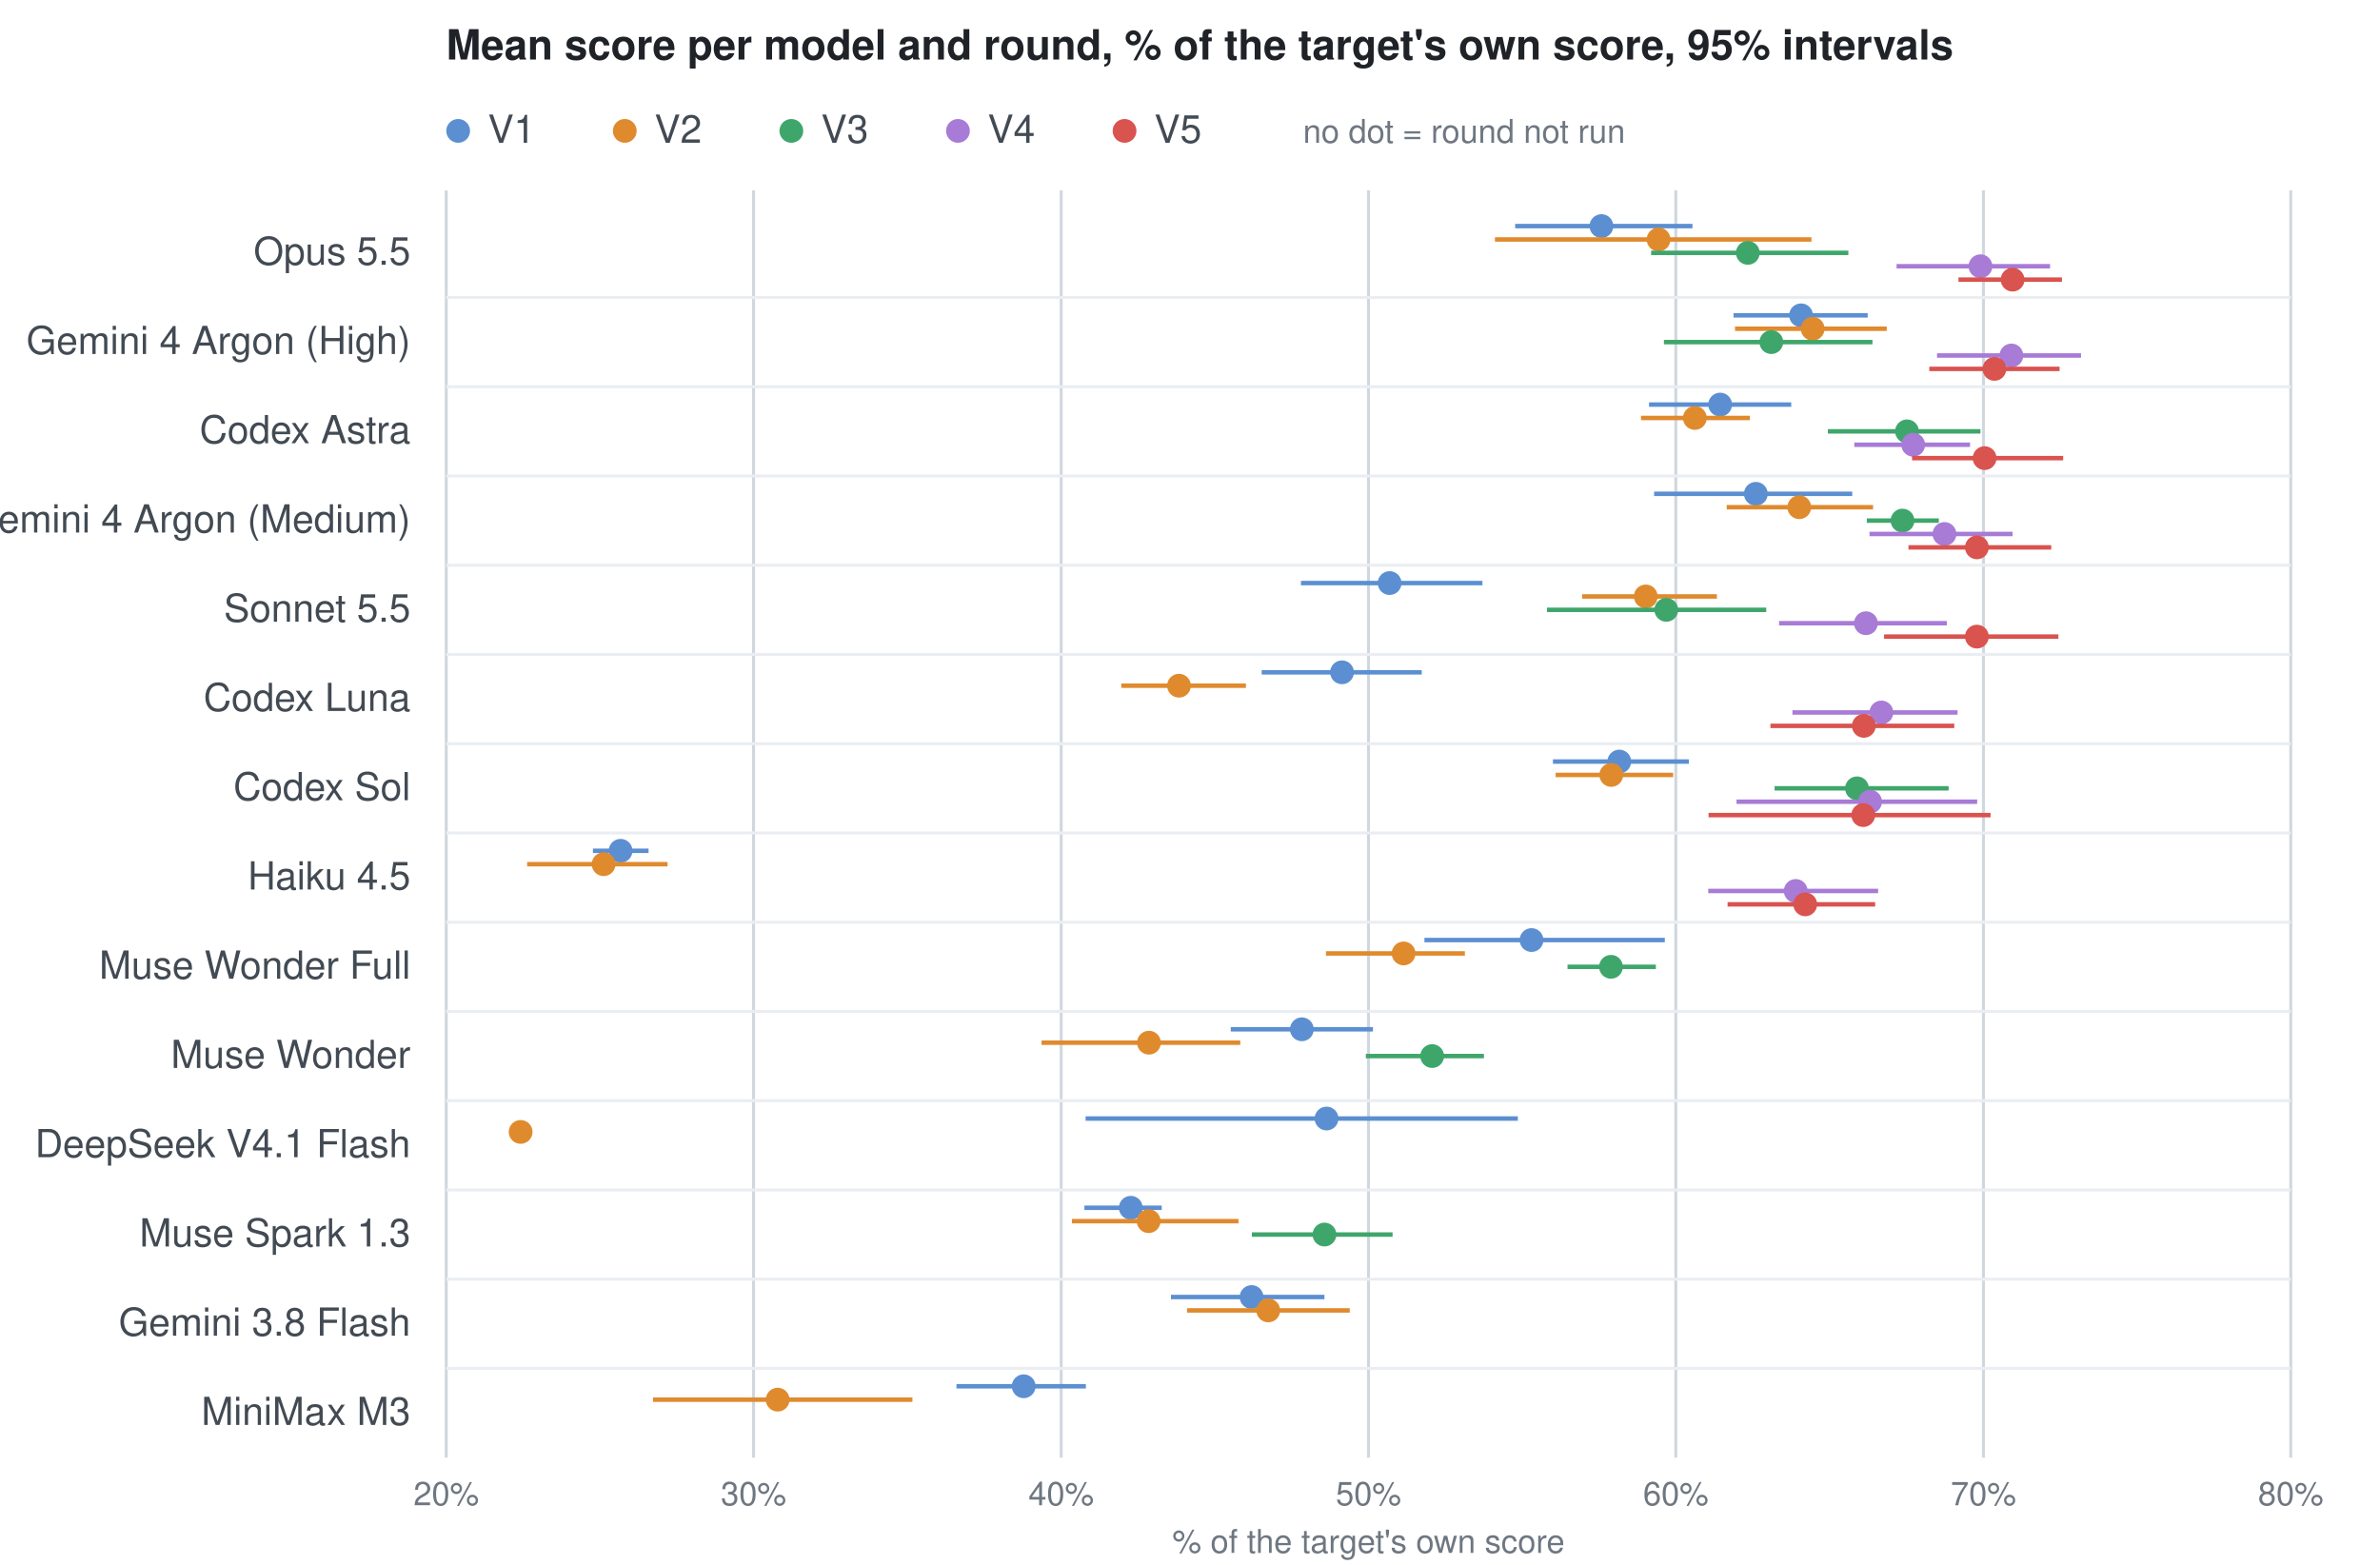
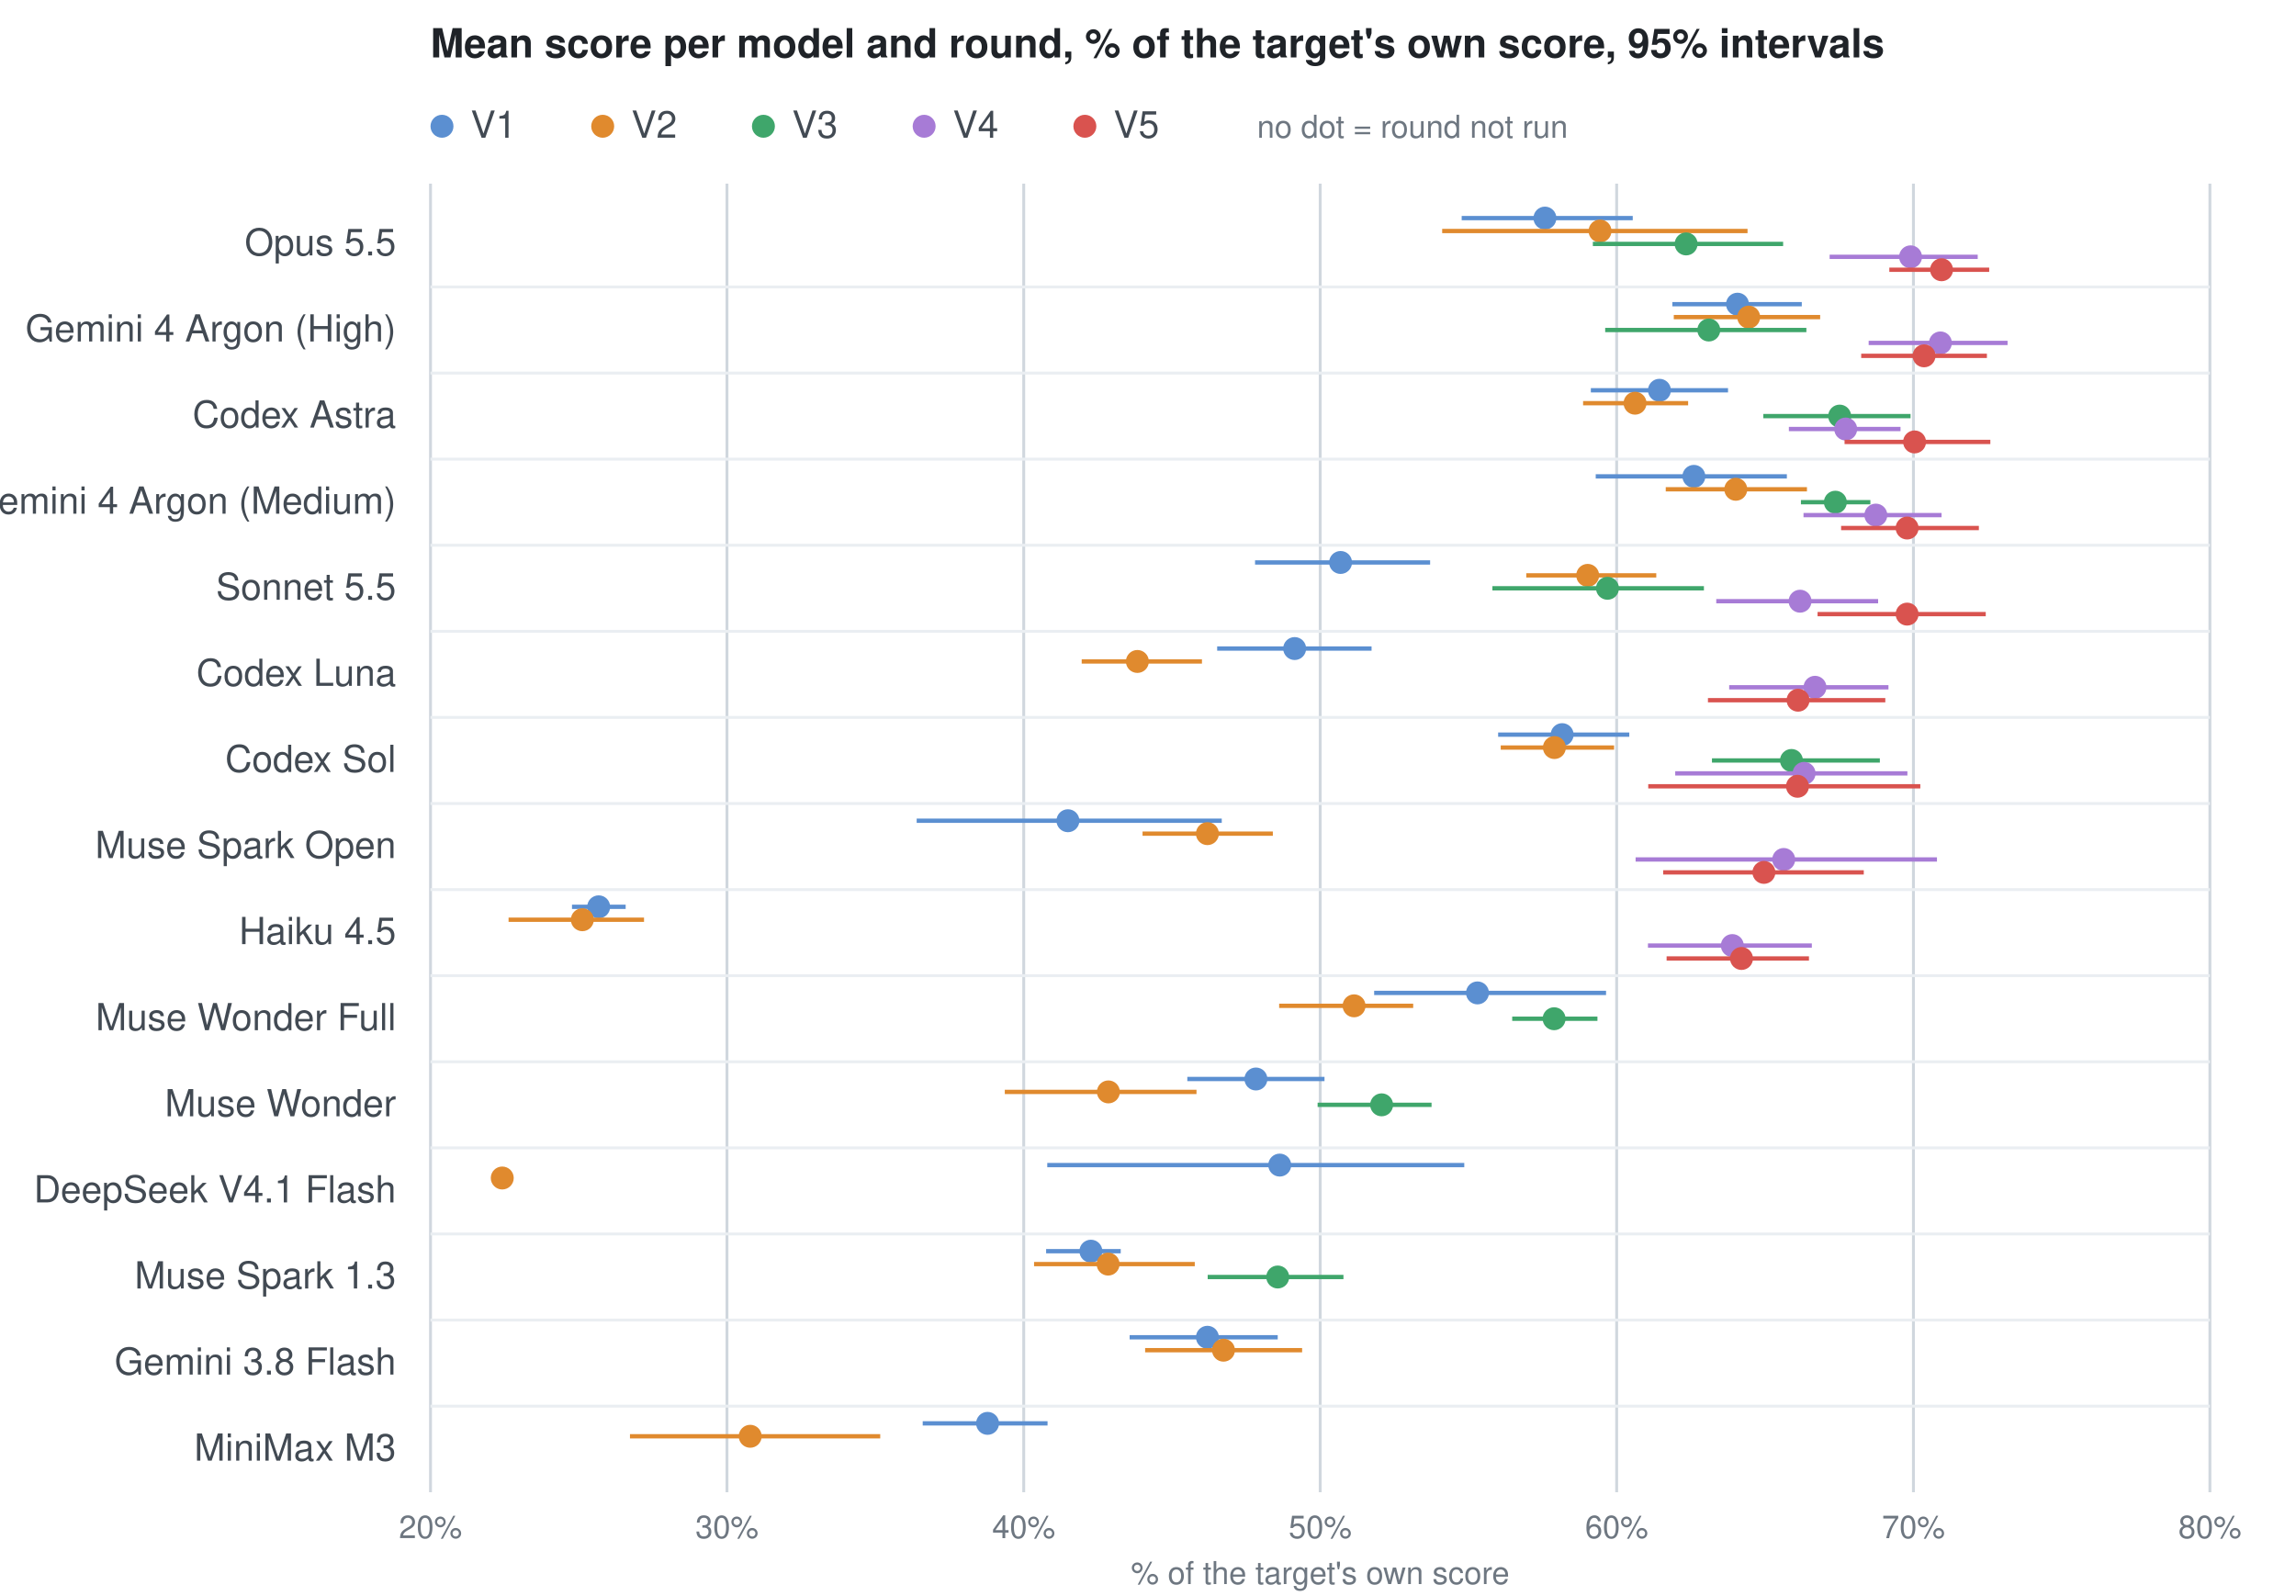
- <svg xmlns="http://www.w3.org/2000/svg" width="800" height="526" viewBox="0 0 800 526" font-family="-apple-system, BlinkMacSystemFont, 'Segoe UI', Helvetica, Arial, sans-serif" font-size="13">
+ <svg xmlns="http://www.w3.org/2000/svg" width="800" height="556" viewBox="0 0 800 556" font-family="-apple-system, BlinkMacSystemFont, 'Segoe UI', Helvetica, Arial, sans-serif" font-size="13">
  <style>
.title { fill: #1f2328; font-size: 14px; font-weight: 600; } .label { fill: #424a53; } .tick, .axis { fill: #6e7781; font-size: 11px; } .grid { stroke: #d0d7de; stroke-width: 1; } .row { stroke: #eaeef2; stroke-width: 1; }
@media (prefers-color-scheme: dark) { .title { fill: #e6edf3; } .label { fill: #c9d1d9; } .tick, .axis { fill: #8b949e; } .grid { stroke: #30363d; } .row { stroke: #21262d; } }
</style>
  <text class="title" x="150" y="20">Mean score per model and round, % of the target's own score, 95% intervals</text>
  <circle cx="154" cy="44" r="4" fill="#5b8fd1" />
  <text class="label" x="164" y="48">V1</text>
  <circle cx="210" cy="44" r="4" fill="#e08a2e" />
  <text class="label" x="220" y="48">V2</text>
  <circle cx="266" cy="44" r="4" fill="#3fa66b" />
  <text class="label" x="276" y="48">V3</text>
  <circle cx="322" cy="44" r="4" fill="#a77bd6" />
  <text class="label" x="332" y="48">V4</text>
  <circle cx="378" cy="44" r="4" fill="#d9534f" />
  <text class="label" x="388" y="48">V5</text>
  <text class="axis" x="438" y="48">no dot = round not run</text>
-   <line class="grid" x1="150" y1="64" x2="150" y2="490" />
-   <text class="tick" x="150" y="506" text-anchor="middle">20%</text>
-   <line class="grid" x1="253.3" y1="64" x2="253.3" y2="490" />
-   <text class="tick" x="253.3" y="506" text-anchor="middle">30%</text>
-   <line class="grid" x1="356.7" y1="64" x2="356.7" y2="490" />
-   <text class="tick" x="356.7" y="506" text-anchor="middle">40%</text>
-   <line class="grid" x1="460" y1="64" x2="460" y2="490" />
-   <text class="tick" x="460" y="506" text-anchor="middle">50%</text>
-   <line class="grid" x1="563.3" y1="64" x2="563.3" y2="490" />
-   <text class="tick" x="563.3" y="506" text-anchor="middle">60%</text>
-   <line class="grid" x1="666.7" y1="64" x2="666.7" y2="490" />
-   <text class="tick" x="666.7" y="506" text-anchor="middle">70%</text>
-   <line class="grid" x1="770" y1="64" x2="770" y2="490" />
-   <text class="tick" x="770" y="506" text-anchor="middle">80%</text>
+   <line class="grid" x1="150" y1="64" x2="150" y2="520" />
+   <text class="tick" x="150" y="536" text-anchor="middle">20%</text>
+   <line class="grid" x1="253.3" y1="64" x2="253.3" y2="520" />
+   <text class="tick" x="253.3" y="536" text-anchor="middle">30%</text>
+   <line class="grid" x1="356.7" y1="64" x2="356.7" y2="520" />
+   <text class="tick" x="356.7" y="536" text-anchor="middle">40%</text>
+   <line class="grid" x1="460" y1="64" x2="460" y2="520" />
+   <text class="tick" x="460" y="536" text-anchor="middle">50%</text>
+   <line class="grid" x1="563.3" y1="64" x2="563.3" y2="520" />
+   <text class="tick" x="563.3" y="536" text-anchor="middle">60%</text>
+   <line class="grid" x1="666.7" y1="64" x2="666.7" y2="520" />
+   <text class="tick" x="666.7" y="536" text-anchor="middle">70%</text>
+   <line class="grid" x1="770" y1="64" x2="770" y2="520" />
+   <text class="tick" x="770" y="536" text-anchor="middle">80%</text>
  <text class="label" x="138" y="89" text-anchor="end">Opus 5.5</text>
  <line x1="509.3" y1="76" x2="568.9" y2="76" stroke="#5b8fd1" stroke-width="1.5" />
  <circle cx="538.3" cy="76" r="4" fill="#5b8fd1" />
  <line x1="502.5" y1="80.5" x2="608.9" y2="80.5" stroke="#e08a2e" stroke-width="1.5" />
  <circle cx="557.5" cy="80.5" r="4" fill="#e08a2e" />
  <line x1="555" y1="85" x2="621.3" y2="85" stroke="#3fa66b" stroke-width="1.5" />
  <circle cx="587.5" cy="85" r="4" fill="#3fa66b" />
  <line x1="637.5" y1="89.5" x2="689.1" y2="89.5" stroke="#a77bd6" stroke-width="1.5" />
  <circle cx="665.7" cy="89.5" r="4" fill="#a77bd6" />
  <line x1="658.3" y1="94" x2="693.1" y2="94" stroke="#d9534f" stroke-width="1.5" />
  <circle cx="676.5" cy="94" r="4" fill="#d9534f" />
  <line class="row" x1="150" y1="100" x2="770" y2="100" />
  <text class="label" x="138" y="119" text-anchor="end">Gemini 4 Argon (High)</text>
  <line x1="582.7" y1="106" x2="627.8" y2="106" stroke="#5b8fd1" stroke-width="1.5" />
  <circle cx="605.4" cy="106" r="4" fill="#5b8fd1" />
  <line x1="583.2" y1="110.5" x2="634.2" y2="110.5" stroke="#e08a2e" stroke-width="1.5" />
  <circle cx="609.3" cy="110.5" r="4" fill="#e08a2e" />
  <line x1="559.3" y1="115" x2="629.4" y2="115" stroke="#3fa66b" stroke-width="1.5" />
  <circle cx="595.4" cy="115" r="4" fill="#3fa66b" />
  <line x1="651.1" y1="119.5" x2="699.5" y2="119.5" stroke="#a77bd6" stroke-width="1.5" />
  <circle cx="676.1" cy="119.5" r="4" fill="#a77bd6" />
  <line x1="648.5" y1="124" x2="692.3" y2="124" stroke="#d9534f" stroke-width="1.5" />
  <circle cx="670.4" cy="124" r="4" fill="#d9534f" />
  <line class="row" x1="150" y1="130" x2="770" y2="130" />
  <text class="label" x="138" y="149" text-anchor="end">Codex Astra</text>
  <line x1="554.3" y1="136" x2="602.1" y2="136" stroke="#5b8fd1" stroke-width="1.5" />
  <circle cx="578.2" cy="136" r="4" fill="#5b8fd1" />
  <line x1="551.6" y1="140.5" x2="588.2" y2="140.5" stroke="#e08a2e" stroke-width="1.5" />
  <circle cx="569.7" cy="140.5" r="4" fill="#e08a2e" />
  <line x1="614.4" y1="145" x2="665.7" y2="145" stroke="#3fa66b" stroke-width="1.5" />
  <circle cx="641" cy="145" r="4" fill="#3fa66b" />
  <line x1="623.3" y1="149.5" x2="662.2" y2="149.5" stroke="#a77bd6" stroke-width="1.5" />
  <circle cx="643.1" cy="149.5" r="4" fill="#a77bd6" />
  <line x1="642.7" y1="154" x2="693.5" y2="154" stroke="#d9534f" stroke-width="1.5" />
  <circle cx="667.1" cy="154" r="4" fill="#d9534f" />
  <line class="row" x1="150" y1="160" x2="770" y2="160" />
  <text class="label" x="138" y="179" text-anchor="end">Gemini 4 Argon (Medium)</text>
  <line x1="556" y1="166" x2="622.6" y2="166" stroke="#5b8fd1" stroke-width="1.5" />
  <circle cx="590.2" cy="166" r="4" fill="#5b8fd1" />
  <line x1="580.4" y1="170.5" x2="629.6" y2="170.5" stroke="#e08a2e" stroke-width="1.5" />
  <circle cx="604.8" cy="170.5" r="4" fill="#e08a2e" />
  <line x1="627.5" y1="175" x2="651.7" y2="175" stroke="#3fa66b" stroke-width="1.5" />
  <circle cx="639.5" cy="175" r="4" fill="#3fa66b" />
  <line x1="628.4" y1="179.5" x2="676.5" y2="179.5" stroke="#a77bd6" stroke-width="1.5" />
  <circle cx="653.6" cy="179.5" r="4" fill="#a77bd6" />
  <line x1="641.5" y1="184" x2="689.5" y2="184" stroke="#d9534f" stroke-width="1.5" />
  <circle cx="664.5" cy="184" r="4" fill="#d9534f" />
  <line class="row" x1="150" y1="190" x2="770" y2="190" />
  <text class="label" x="138" y="209" text-anchor="end">Sonnet 5.5</text>
  <line x1="437.3" y1="196" x2="498.3" y2="196" stroke="#5b8fd1" stroke-width="1.5" />
  <circle cx="467.1" cy="196" r="4" fill="#5b8fd1" />
  <line x1="531.8" y1="200.5" x2="577.1" y2="200.5" stroke="#e08a2e" stroke-width="1.5" />
  <circle cx="553.2" cy="200.5" r="4" fill="#e08a2e" />
  <line x1="520" y1="205" x2="593.7" y2="205" stroke="#3fa66b" stroke-width="1.5" />
  <circle cx="560.1" cy="205" r="4" fill="#3fa66b" />
  <line x1="598" y1="209.5" x2="654.4" y2="209.5" stroke="#a77bd6" stroke-width="1.5" />
  <circle cx="627.2" cy="209.5" r="4" fill="#a77bd6" />
  <line x1="633.3" y1="214" x2="691.9" y2="214" stroke="#d9534f" stroke-width="1.5" />
  <circle cx="664.5" cy="214" r="4" fill="#d9534f" />
  <line class="row" x1="150" y1="220" x2="770" y2="220" />
  <text class="label" x="138" y="239" text-anchor="end">Codex Luna</text>
  <line x1="424.1" y1="226" x2="477.9" y2="226" stroke="#5b8fd1" stroke-width="1.5" />
  <circle cx="451.1" cy="226" r="4" fill="#5b8fd1" />
  <line x1="376.9" y1="230.5" x2="418.8" y2="230.5" stroke="#e08a2e" stroke-width="1.5" />
  <circle cx="396.3" cy="230.5" r="4" fill="#e08a2e" />
  <line x1="602.5" y1="239.5" x2="658" y2="239.5" stroke="#a77bd6" stroke-width="1.5" />
  <circle cx="632.4" cy="239.5" r="4" fill="#a77bd6" />
  <line x1="595.1" y1="244" x2="656.9" y2="244" stroke="#d9534f" stroke-width="1.5" />
  <circle cx="626.5" cy="244" r="4" fill="#d9534f" />
  <line class="row" x1="150" y1="250" x2="770" y2="250" />
  <text class="label" x="138" y="269" text-anchor="end">Codex Sol</text>
  <line x1="522" y1="256" x2="567.7" y2="256" stroke="#5b8fd1" stroke-width="1.5" />
  <circle cx="544.3" cy="256" r="4" fill="#5b8fd1" />
  <line x1="522.9" y1="260.5" x2="562.4" y2="260.5" stroke="#e08a2e" stroke-width="1.5" />
  <circle cx="541.6" cy="260.5" r="4" fill="#e08a2e" />
  <line x1="596.5" y1="265" x2="655" y2="265" stroke="#3fa66b" stroke-width="1.5" />
  <circle cx="624.2" cy="265" r="4" fill="#3fa66b" />
  <line x1="583.7" y1="269.5" x2="664.6" y2="269.5" stroke="#a77bd6" stroke-width="1.5" />
  <circle cx="628.6" cy="269.5" r="4" fill="#a77bd6" />
  <line x1="574.3" y1="274" x2="669.1" y2="274" stroke="#d9534f" stroke-width="1.5" />
  <circle cx="626.3" cy="274" r="4" fill="#d9534f" />
  <line class="row" x1="150" y1="280" x2="770" y2="280" />
-   <text class="label" x="138" y="299" text-anchor="end">Haiku 4.5</text>
-   <line x1="199.3" y1="286" x2="218" y2="286" stroke="#5b8fd1" stroke-width="1.5" />
-   <circle cx="208.6" cy="286" r="4" fill="#5b8fd1" />
-   <line x1="177.2" y1="290.5" x2="224.4" y2="290.5" stroke="#e08a2e" stroke-width="1.5" />
-   <circle cx="202.9" cy="290.5" r="4" fill="#e08a2e" />
-   <line x1="574.2" y1="299.5" x2="631.3" y2="299.5" stroke="#a77bd6" stroke-width="1.5" />
-   <circle cx="603.6" cy="299.5" r="4" fill="#a77bd6" />
-   <line x1="580.7" y1="304" x2="630.3" y2="304" stroke="#d9534f" stroke-width="1.5" />
-   <circle cx="606.8" cy="304" r="4" fill="#d9534f" />
+   <text class="label" x="138" y="299" text-anchor="end">Muse Spark Open</text>
+   <line x1="319.4" y1="286" x2="425.7" y2="286" stroke="#5b8fd1" stroke-width="1.5" />
+   <circle cx="372.1" cy="286" r="4" fill="#5b8fd1" />
+   <line x1="398.1" y1="290.5" x2="443.5" y2="290.5" stroke="#e08a2e" stroke-width="1.5" />
+   <circle cx="420.7" cy="290.5" r="4" fill="#e08a2e" />
+   <line x1="569.9" y1="299.5" x2="674.9" y2="299.5" stroke="#a77bd6" stroke-width="1.5" />
+   <circle cx="621.5" cy="299.5" r="4" fill="#a77bd6" />
+   <line x1="579.5" y1="304" x2="649.4" y2="304" stroke="#d9534f" stroke-width="1.5" />
+   <circle cx="614.6" cy="304" r="4" fill="#d9534f" />
  <line class="row" x1="150" y1="310" x2="770" y2="310" />
-   <text class="label" x="138" y="329" text-anchor="end">Muse Wonder Full</text>
-   <line x1="478.8" y1="316" x2="559.6" y2="316" stroke="#5b8fd1" stroke-width="1.5" />
-   <circle cx="514.8" cy="316" r="4" fill="#5b8fd1" />
-   <line x1="445.7" y1="320.5" x2="492.4" y2="320.5" stroke="#e08a2e" stroke-width="1.5" />
-   <circle cx="471.8" cy="320.5" r="4" fill="#e08a2e" />
-   <line x1="526.9" y1="325" x2="556.6" y2="325" stroke="#3fa66b" stroke-width="1.5" />
-   <circle cx="541.5" cy="325" r="4" fill="#3fa66b" />
+   <text class="label" x="138" y="329" text-anchor="end">Haiku 4.5</text>
+   <line x1="199.3" y1="316" x2="218" y2="316" stroke="#5b8fd1" stroke-width="1.5" />
+   <circle cx="208.6" cy="316" r="4" fill="#5b8fd1" />
+   <line x1="177.2" y1="320.5" x2="224.4" y2="320.5" stroke="#e08a2e" stroke-width="1.5" />
+   <circle cx="202.9" cy="320.5" r="4" fill="#e08a2e" />
+   <line x1="574.2" y1="329.5" x2="631.3" y2="329.5" stroke="#a77bd6" stroke-width="1.5" />
+   <circle cx="603.6" cy="329.5" r="4" fill="#a77bd6" />
+   <line x1="580.7" y1="334" x2="630.3" y2="334" stroke="#d9534f" stroke-width="1.5" />
+   <circle cx="606.8" cy="334" r="4" fill="#d9534f" />
  <line class="row" x1="150" y1="340" x2="770" y2="340" />
-   <text class="label" x="138" y="359" text-anchor="end">Muse Wonder</text>
-   <line x1="413.7" y1="346" x2="461.5" y2="346" stroke="#5b8fd1" stroke-width="1.5" />
-   <circle cx="437.6" cy="346" r="4" fill="#5b8fd1" />
-   <line x1="350.1" y1="350.5" x2="416.9" y2="350.5" stroke="#e08a2e" stroke-width="1.5" />
-   <circle cx="386.2" cy="350.5" r="4" fill="#e08a2e" />
-   <line x1="459.1" y1="355" x2="498.8" y2="355" stroke="#3fa66b" stroke-width="1.5" />
-   <circle cx="481.4" cy="355" r="4" fill="#3fa66b" />
+   <text class="label" x="138" y="359" text-anchor="end">Muse Wonder Full</text>
+   <line x1="478.8" y1="346" x2="559.6" y2="346" stroke="#5b8fd1" stroke-width="1.5" />
+   <circle cx="514.8" cy="346" r="4" fill="#5b8fd1" />
+   <line x1="445.7" y1="350.5" x2="492.4" y2="350.5" stroke="#e08a2e" stroke-width="1.5" />
+   <circle cx="471.8" cy="350.5" r="4" fill="#e08a2e" />
+   <line x1="526.9" y1="355" x2="556.6" y2="355" stroke="#3fa66b" stroke-width="1.5" />
+   <circle cx="541.5" cy="355" r="4" fill="#3fa66b" />
  <line class="row" x1="150" y1="370" x2="770" y2="370" />
-   <text class="label" x="138" y="389" text-anchor="end">DeepSeek V4.1 Flash</text>
-   <line x1="364.9" y1="376" x2="510.2" y2="376" stroke="#5b8fd1" stroke-width="1.5" />
-   <circle cx="445.9" cy="376" r="4" fill="#5b8fd1" />
-   <circle cx="175" cy="380.5" r="4" fill="#e08a2e" />
+   <text class="label" x="138" y="389" text-anchor="end">Muse Wonder</text>
+   <line x1="413.7" y1="376" x2="461.5" y2="376" stroke="#5b8fd1" stroke-width="1.5" />
+   <circle cx="437.6" cy="376" r="4" fill="#5b8fd1" />
+   <line x1="350.1" y1="380.5" x2="416.9" y2="380.5" stroke="#e08a2e" stroke-width="1.5" />
+   <circle cx="386.2" cy="380.5" r="4" fill="#e08a2e" />
+   <line x1="459.1" y1="385" x2="498.8" y2="385" stroke="#3fa66b" stroke-width="1.5" />
+   <circle cx="481.4" cy="385" r="4" fill="#3fa66b" />
  <line class="row" x1="150" y1="400" x2="770" y2="400" />
-   <text class="label" x="138" y="419" text-anchor="end">Muse Spark 1.3</text>
-   <line x1="364.5" y1="406" x2="390.5" y2="406" stroke="#5b8fd1" stroke-width="1.5" />
-   <circle cx="380.1" cy="406" r="4" fill="#5b8fd1" />
-   <line x1="360.3" y1="410.5" x2="416.3" y2="410.5" stroke="#e08a2e" stroke-width="1.5" />
-   <circle cx="386.1" cy="410.5" r="4" fill="#e08a2e" />
-   <line x1="420.8" y1="415" x2="468.1" y2="415" stroke="#3fa66b" stroke-width="1.5" />
-   <circle cx="445.2" cy="415" r="4" fill="#3fa66b" />
+   <text class="label" x="138" y="419" text-anchor="end">DeepSeek V4.1 Flash</text>
+   <line x1="364.9" y1="406" x2="510.2" y2="406" stroke="#5b8fd1" stroke-width="1.5" />
+   <circle cx="445.9" cy="406" r="4" fill="#5b8fd1" />
+   <circle cx="175" cy="410.5" r="4" fill="#e08a2e" />
  <line class="row" x1="150" y1="430" x2="770" y2="430" />
-   <text class="label" x="138" y="449" text-anchor="end">Gemini 3.8 Flash</text>
-   <line x1="393.6" y1="436" x2="445.2" y2="436" stroke="#5b8fd1" stroke-width="1.5" />
-   <circle cx="420.7" cy="436" r="4" fill="#5b8fd1" />
-   <line x1="399" y1="440.5" x2="453.7" y2="440.5" stroke="#e08a2e" stroke-width="1.5" />
-   <circle cx="426.3" cy="440.5" r="4" fill="#e08a2e" />
+   <text class="label" x="138" y="449" text-anchor="end">Muse Spark 1.3</text>
+   <line x1="364.5" y1="436" x2="390.5" y2="436" stroke="#5b8fd1" stroke-width="1.5" />
+   <circle cx="380.1" cy="436" r="4" fill="#5b8fd1" />
+   <line x1="360.3" y1="440.5" x2="416.3" y2="440.5" stroke="#e08a2e" stroke-width="1.5" />
+   <circle cx="386.1" cy="440.5" r="4" fill="#e08a2e" />
+   <line x1="420.8" y1="445" x2="468.1" y2="445" stroke="#3fa66b" stroke-width="1.5" />
+   <circle cx="445.2" cy="445" r="4" fill="#3fa66b" />
  <line class="row" x1="150" y1="460" x2="770" y2="460" />
-   <text class="label" x="138" y="479" text-anchor="end">MiniMax M3</text>
-   <line x1="321.5" y1="466" x2="365" y2="466" stroke="#5b8fd1" stroke-width="1.5" />
-   <circle cx="344.1" cy="466" r="4" fill="#5b8fd1" />
-   <line x1="219.5" y1="470.5" x2="306.7" y2="470.5" stroke="#e08a2e" stroke-width="1.5" />
-   <circle cx="261.4" cy="470.5" r="4" fill="#e08a2e" />
-   <text class="axis" x="460" y="522" text-anchor="middle">% of the target's own score</text>
+   <text class="label" x="138" y="479" text-anchor="end">Gemini 3.8 Flash</text>
+   <line x1="393.6" y1="466" x2="445.2" y2="466" stroke="#5b8fd1" stroke-width="1.5" />
+   <circle cx="420.7" cy="466" r="4" fill="#5b8fd1" />
+   <line x1="399" y1="470.5" x2="453.7" y2="470.5" stroke="#e08a2e" stroke-width="1.5" />
+   <circle cx="426.3" cy="470.5" r="4" fill="#e08a2e" />
+   <line class="row" x1="150" y1="490" x2="770" y2="490" />
+   <text class="label" x="138" y="509" text-anchor="end">MiniMax M3</text>
+   <line x1="321.5" y1="496" x2="365" y2="496" stroke="#5b8fd1" stroke-width="1.5" />
+   <circle cx="344.1" cy="496" r="4" fill="#5b8fd1" />
+   <line x1="219.5" y1="500.5" x2="306.7" y2="500.5" stroke="#e08a2e" stroke-width="1.5" />
+   <circle cx="261.4" cy="500.5" r="4" fill="#e08a2e" />
+   <text class="axis" x="460" y="552" text-anchor="middle">% of the target's own score</text>
</svg>
